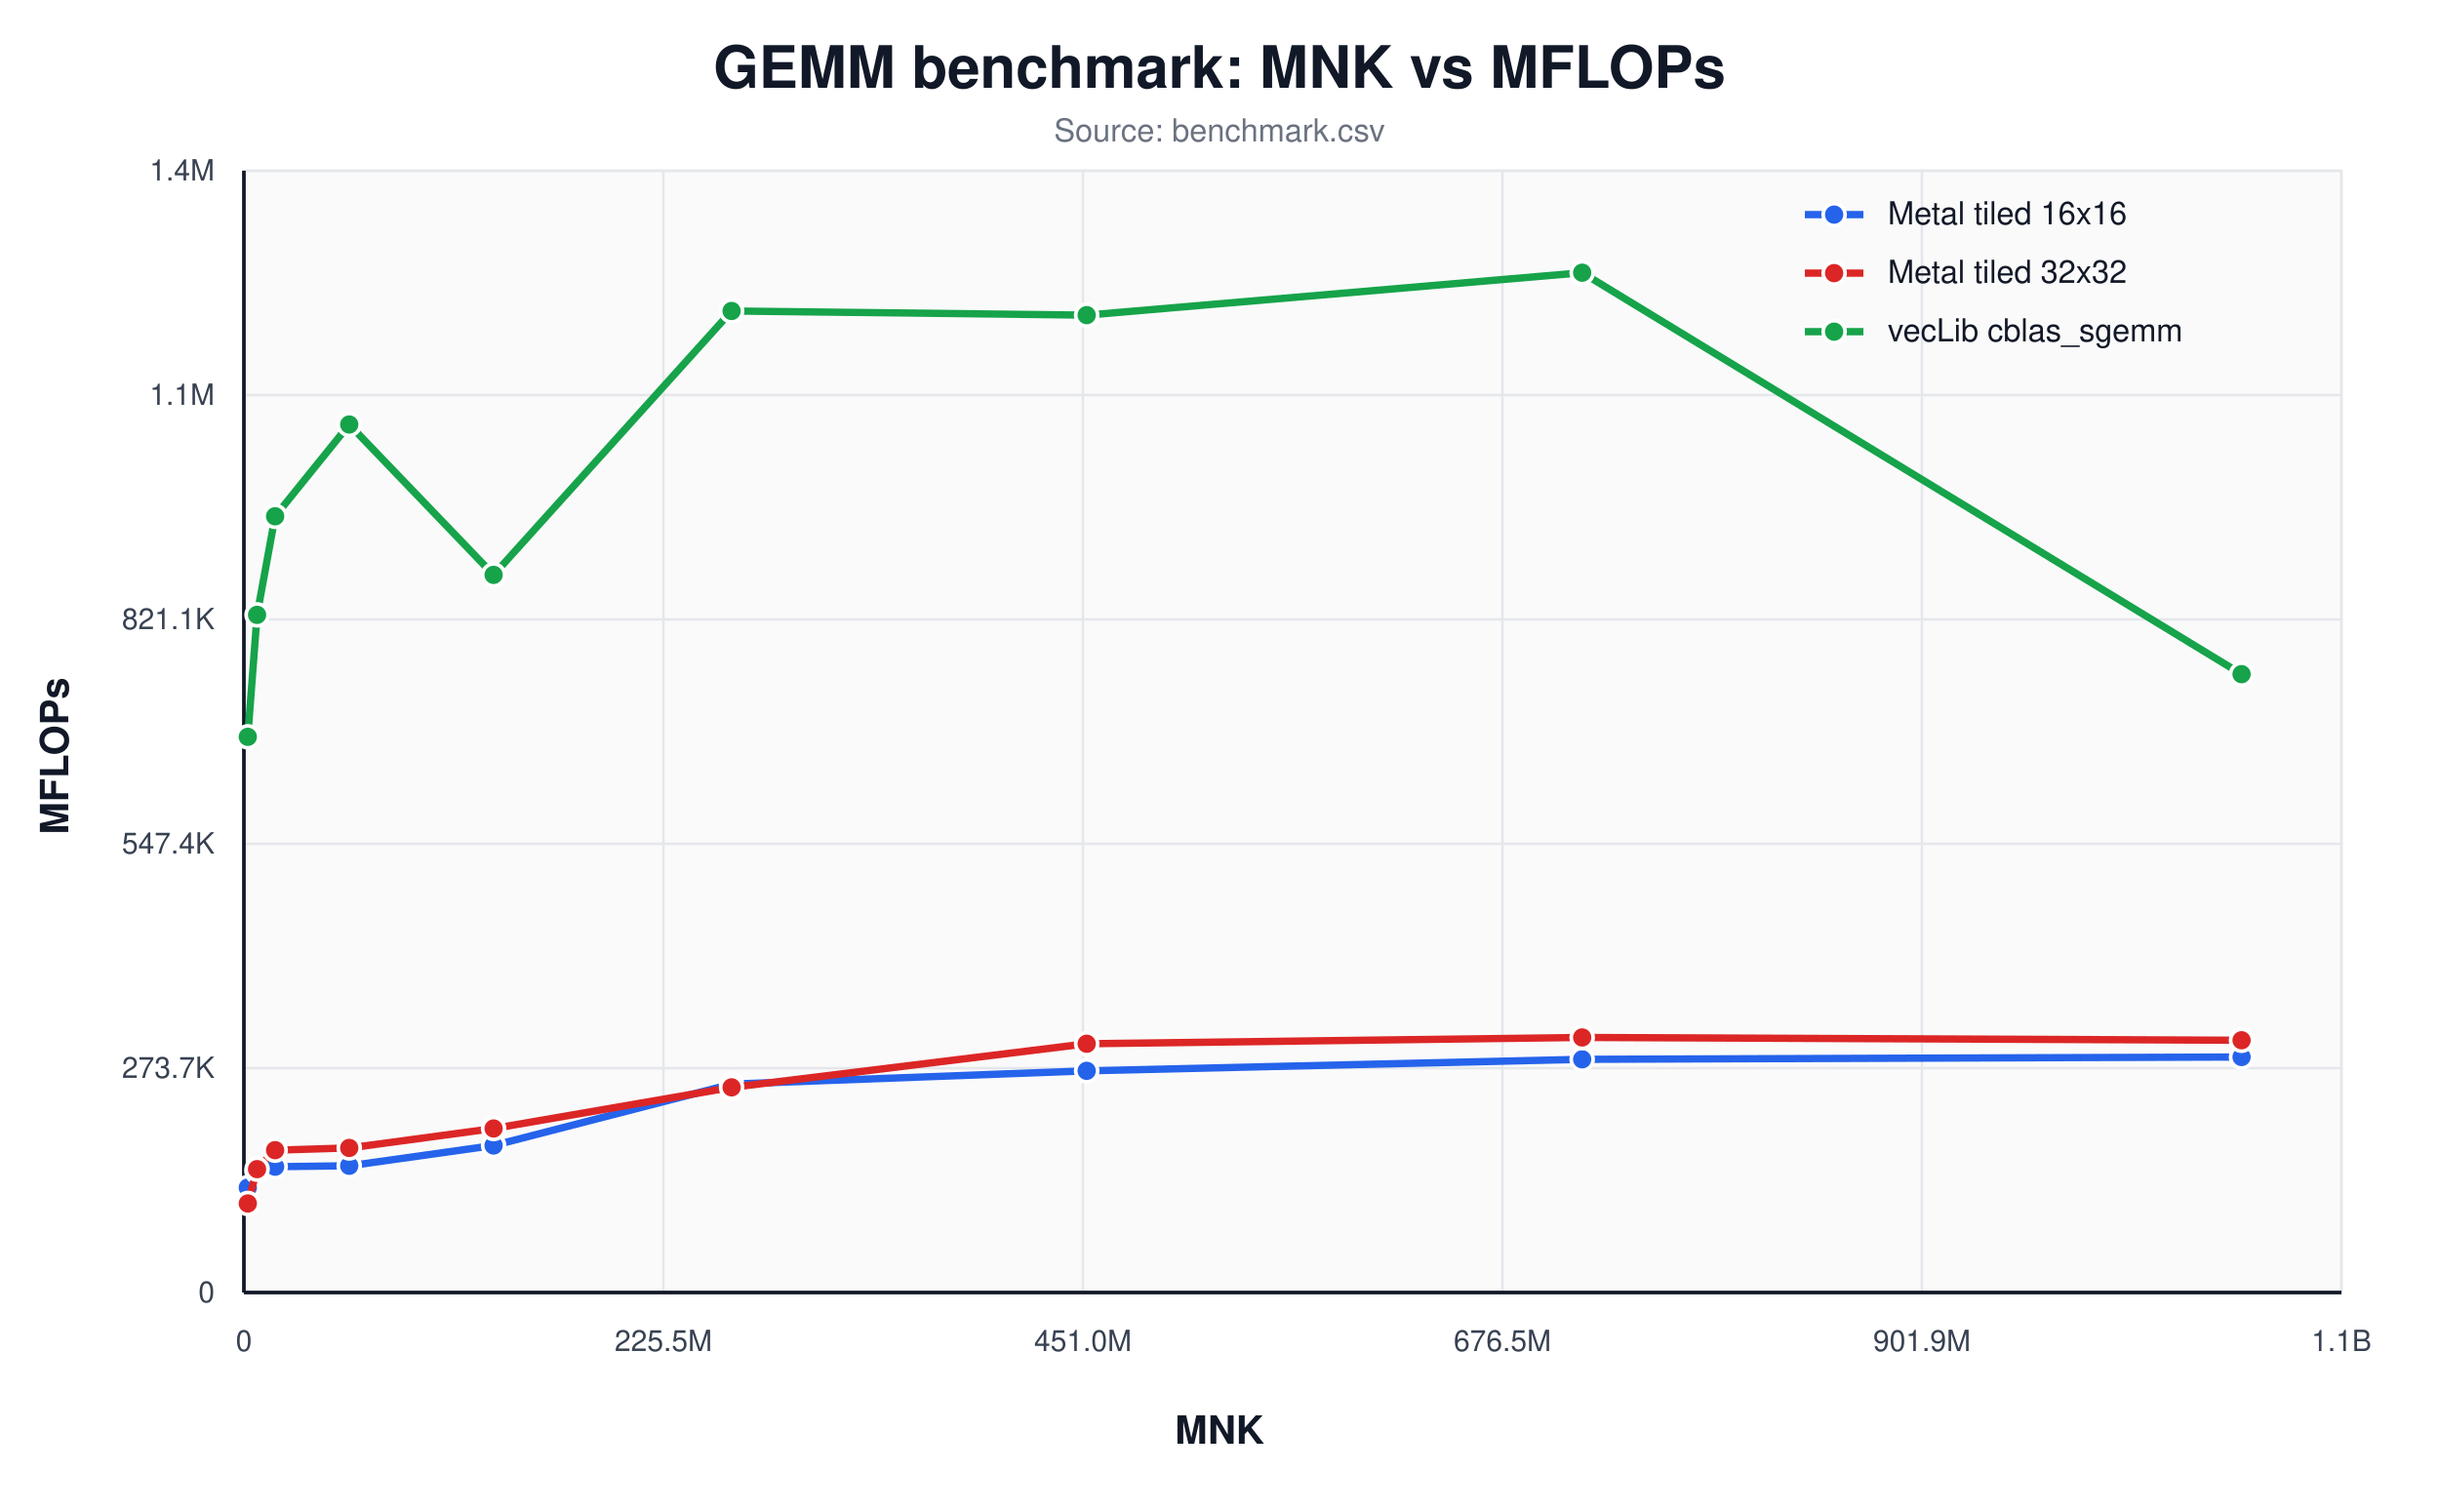
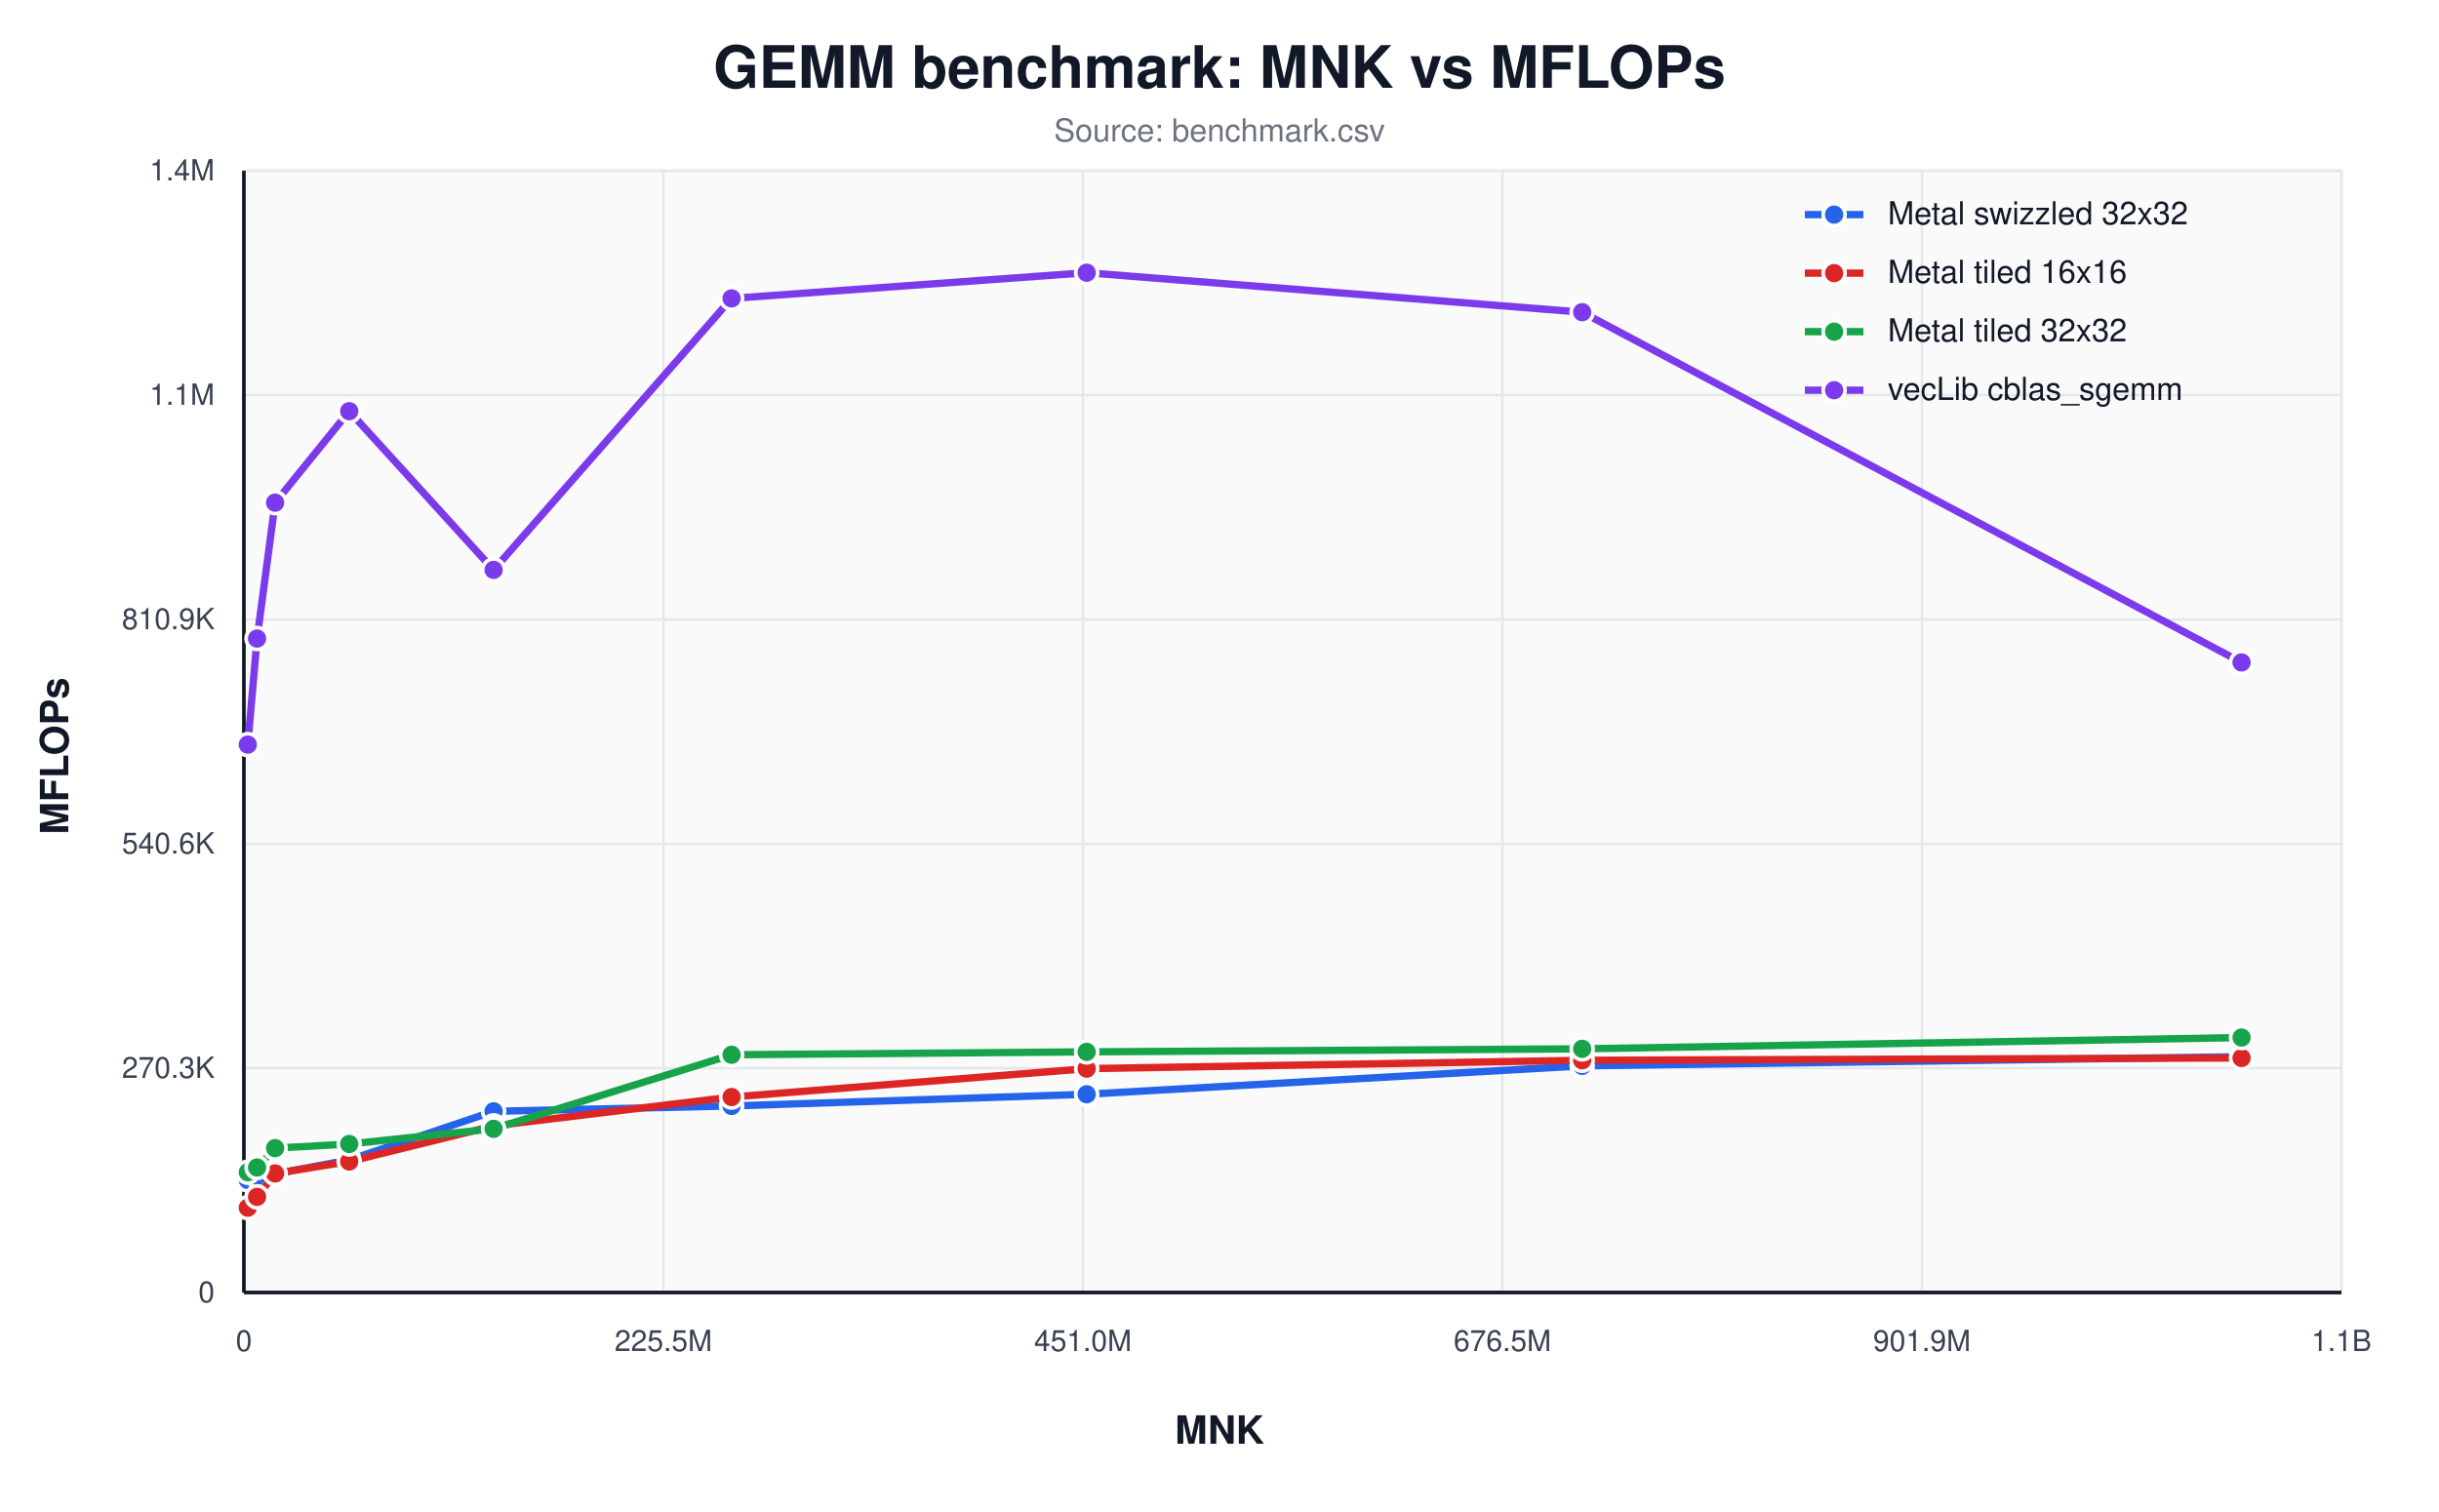
<svg xmlns="http://www.w3.org/2000/svg" width="1000" height="620" viewBox="0 0 1000 620">
  <rect width="100%" height="100%" fill="#ffffff" />
  <text x="500.00" y="36.00" fill="#111827" font-size="24" font-family="Helvetica, Arial, sans-serif" text-anchor="middle" font-weight="700">GEMM benchmark: MNK vs MFLOPs</text>
  <text x="500.00" y="58.00" fill="#6b7280" font-size="13" font-family="Helvetica, Arial, sans-serif" text-anchor="middle">Source: benchmark.csv</text>
  <rect x="100" y="70" width="860" height="460" fill="#fafafa" stroke="#e5e7eb" />
  <line x1="100.00" y1="530.00" x2="960.00" y2="530.00" stroke="#e5e7eb" stroke-width="1" />
  <text x="88.00" y="534.00" fill="#374151" font-size="12" font-family="Helvetica, Arial, sans-serif" text-anchor="end">0</text>
  <line x1="100.00" y1="438.00" x2="960.00" y2="438.00" stroke="#e5e7eb" stroke-width="1" />
-   <text x="88.00" y="442.00" fill="#374151" font-size="12" font-family="Helvetica, Arial, sans-serif" text-anchor="end">273.7K</text>
+   <text x="88.00" y="442.00" fill="#374151" font-size="12" font-family="Helvetica, Arial, sans-serif" text-anchor="end">270.3K</text>
  <line x1="100.00" y1="346.00" x2="960.00" y2="346.00" stroke="#e5e7eb" stroke-width="1" />
-   <text x="88.00" y="350.00" fill="#374151" font-size="12" font-family="Helvetica, Arial, sans-serif" text-anchor="end">547.4K</text>
+   <text x="88.00" y="350.00" fill="#374151" font-size="12" font-family="Helvetica, Arial, sans-serif" text-anchor="end">540.6K</text>
  <line x1="100.00" y1="254.00" x2="960.00" y2="254.00" stroke="#e5e7eb" stroke-width="1" />
-   <text x="88.00" y="258.00" fill="#374151" font-size="12" font-family="Helvetica, Arial, sans-serif" text-anchor="end">821.1K</text>
+   <text x="88.00" y="258.00" fill="#374151" font-size="12" font-family="Helvetica, Arial, sans-serif" text-anchor="end">810.9K</text>
  <line x1="100.00" y1="162.00" x2="960.00" y2="162.00" stroke="#e5e7eb" stroke-width="1" />
  <text x="88.00" y="166.00" fill="#374151" font-size="12" font-family="Helvetica, Arial, sans-serif" text-anchor="end">1.1M</text>
  <line x1="100.00" y1="70.00" x2="960.00" y2="70.00" stroke="#e5e7eb" stroke-width="1" />
  <text x="88.00" y="74.00" fill="#374151" font-size="12" font-family="Helvetica, Arial, sans-serif" text-anchor="end">1.4M</text>
  <line x1="100.00" y1="70.00" x2="100.00" y2="530.00" stroke="#e5e7eb" stroke-width="1" />
  <text x="100.00" y="554.00" fill="#374151" font-size="12" font-family="Helvetica, Arial, sans-serif" text-anchor="middle">0</text>
  <line x1="272.00" y1="70.00" x2="272.00" y2="530.00" stroke="#e5e7eb" stroke-width="1" />
  <text x="272.00" y="554.00" fill="#374151" font-size="12" font-family="Helvetica, Arial, sans-serif" text-anchor="middle">225.5M</text>
  <line x1="444.00" y1="70.00" x2="444.00" y2="530.00" stroke="#e5e7eb" stroke-width="1" />
  <text x="444.00" y="554.00" fill="#374151" font-size="12" font-family="Helvetica, Arial, sans-serif" text-anchor="middle">451.0M</text>
  <line x1="616.00" y1="70.00" x2="616.00" y2="530.00" stroke="#e5e7eb" stroke-width="1" />
  <text x="616.00" y="554.00" fill="#374151" font-size="12" font-family="Helvetica, Arial, sans-serif" text-anchor="middle">676.5M</text>
  <line x1="788.00" y1="70.00" x2="788.00" y2="530.00" stroke="#e5e7eb" stroke-width="1" />
  <text x="788.00" y="554.00" fill="#374151" font-size="12" font-family="Helvetica, Arial, sans-serif" text-anchor="middle">901.9M</text>
  <line x1="960.00" y1="70.00" x2="960.00" y2="530.00" stroke="#e5e7eb" stroke-width="1" />
  <text x="960.00" y="554.00" fill="#374151" font-size="12" font-family="Helvetica, Arial, sans-serif" text-anchor="middle">1.1B</text>
  <line x1="100.00" y1="530.00" x2="960.00" y2="530.00" stroke="#111827" stroke-width="1.5" />
  <line x1="100.00" y1="70.00" x2="100.00" y2="530.00" stroke="#111827" stroke-width="1.5" />
  <text x="500.00" y="592.00" fill="#111827" font-size="16" font-family="Helvetica, Arial, sans-serif" text-anchor="middle" font-weight="600">MNK</text>
  <text x="28.00" y="310.00" fill="#111827" font-size="16" font-family="Helvetica, Arial, sans-serif" text-anchor="middle" font-weight="600" transform="rotate(-90 28 310.00)">MFLOPs</text>
-   <polyline points="101.60,486.97 105.40,480.45 112.80,478.41 143.19,478.03 202.38,469.71 299.96,444.53 445.54,439.10 648.70,434.38 919.05,433.43" fill="none" stroke="#2563eb" stroke-width="3" stroke-linecap="round" stroke-linejoin="round" />
-   <circle cx="101.60" cy="486.97" r="4.50" fill="#2563eb" stroke="#ffffff" stroke-width="1.5" />
-   <circle cx="105.40" cy="480.45" r="4.50" fill="#2563eb" stroke="#ffffff" stroke-width="1.5" />
-   <circle cx="112.80" cy="478.41" r="4.50" fill="#2563eb" stroke="#ffffff" stroke-width="1.5" />
-   <circle cx="143.19" cy="478.03" r="4.50" fill="#2563eb" stroke="#ffffff" stroke-width="1.5" />
-   <circle cx="202.38" cy="469.71" r="4.50" fill="#2563eb" stroke="#ffffff" stroke-width="1.5" />
-   <circle cx="299.96" cy="444.53" r="4.50" fill="#2563eb" stroke="#ffffff" stroke-width="1.5" />
-   <circle cx="445.54" cy="439.10" r="4.50" fill="#2563eb" stroke="#ffffff" stroke-width="1.5" />
-   <circle cx="648.70" cy="434.38" r="4.50" fill="#2563eb" stroke="#ffffff" stroke-width="1.5" />
-   <circle cx="919.05" cy="433.43" r="4.50" fill="#2563eb" stroke="#ffffff" stroke-width="1.5" />
+   <polyline points="101.60,483.86 105.40,482.28 112.80,481.33 143.19,475.63 202.38,455.70 299.96,453.50 445.54,448.70 648.70,437.05 919.05,433.31" fill="none" stroke="#2563eb" stroke-width="3" stroke-linecap="round" stroke-linejoin="round" />
+   <circle cx="101.60" cy="483.86" r="4.50" fill="#2563eb" stroke="#ffffff" stroke-width="1.5" />
+   <circle cx="105.40" cy="482.28" r="4.50" fill="#2563eb" stroke="#ffffff" stroke-width="1.5" />
+   <circle cx="112.80" cy="481.33" r="4.50" fill="#2563eb" stroke="#ffffff" stroke-width="1.5" />
+   <circle cx="143.19" cy="475.63" r="4.50" fill="#2563eb" stroke="#ffffff" stroke-width="1.5" />
+   <circle cx="202.38" cy="455.70" r="4.50" fill="#2563eb" stroke="#ffffff" stroke-width="1.5" />
+   <circle cx="299.96" cy="453.50" r="4.50" fill="#2563eb" stroke="#ffffff" stroke-width="1.5" />
+   <circle cx="445.54" cy="448.70" r="4.50" fill="#2563eb" stroke="#ffffff" stroke-width="1.5" />
+   <circle cx="648.70" cy="437.05" r="4.50" fill="#2563eb" stroke="#ffffff" stroke-width="1.5" />
+   <circle cx="919.05" cy="433.31" r="4.50" fill="#2563eb" stroke="#ffffff" stroke-width="1.5" />
  <line x1="740.00" y1="88.00" x2="764.00" y2="88.00" stroke="#2563eb" stroke-width="3" />
  <circle cx="752.00" cy="88.00" r="4.50" fill="#2563eb" stroke="#ffffff" stroke-width="1.5" />
-   <text x="774.00" y="92.00" fill="#111827" font-size="13" font-family="Helvetica, Arial, sans-serif">Metal tiled 16x16</text>
-   <polyline points="101.60,493.49 105.40,479.41 112.80,471.63 143.19,470.72 202.38,462.74 299.96,445.88 445.54,427.99 648.70,425.41 919.05,426.56" fill="none" stroke="#dc2626" stroke-width="3" stroke-linecap="round" stroke-linejoin="round" />
-   <circle cx="101.60" cy="493.49" r="4.50" fill="#dc2626" stroke="#ffffff" stroke-width="1.5" />
-   <circle cx="105.40" cy="479.41" r="4.50" fill="#dc2626" stroke="#ffffff" stroke-width="1.5" />
-   <circle cx="112.80" cy="471.63" r="4.50" fill="#dc2626" stroke="#ffffff" stroke-width="1.5" />
-   <circle cx="143.19" cy="470.72" r="4.50" fill="#dc2626" stroke="#ffffff" stroke-width="1.5" />
-   <circle cx="202.38" cy="462.74" r="4.50" fill="#dc2626" stroke="#ffffff" stroke-width="1.5" />
-   <circle cx="299.96" cy="445.88" r="4.50" fill="#dc2626" stroke="#ffffff" stroke-width="1.5" />
-   <circle cx="445.54" cy="427.99" r="4.50" fill="#dc2626" stroke="#ffffff" stroke-width="1.5" />
-   <circle cx="648.70" cy="425.41" r="4.50" fill="#dc2626" stroke="#ffffff" stroke-width="1.5" />
-   <circle cx="919.05" cy="426.56" r="4.50" fill="#dc2626" stroke="#ffffff" stroke-width="1.5" />
+   <text x="774.00" y="92.00" fill="#111827" font-size="13" font-family="Helvetica, Arial, sans-serif">Metal swizzled 32x32</text>
+   <polyline points="101.60,495.22 105.40,490.78 112.80,481.17 143.19,476.28 202.38,461.67 299.96,449.84 445.54,438.20 648.70,434.78 919.05,433.82" fill="none" stroke="#dc2626" stroke-width="3" stroke-linecap="round" stroke-linejoin="round" />
+   <circle cx="101.60" cy="495.22" r="4.50" fill="#dc2626" stroke="#ffffff" stroke-width="1.5" />
+   <circle cx="105.40" cy="490.78" r="4.50" fill="#dc2626" stroke="#ffffff" stroke-width="1.5" />
+   <circle cx="112.80" cy="481.17" r="4.50" fill="#dc2626" stroke="#ffffff" stroke-width="1.5" />
+   <circle cx="143.19" cy="476.28" r="4.50" fill="#dc2626" stroke="#ffffff" stroke-width="1.5" />
+   <circle cx="202.38" cy="461.67" r="4.50" fill="#dc2626" stroke="#ffffff" stroke-width="1.5" />
+   <circle cx="299.96" cy="449.84" r="4.50" fill="#dc2626" stroke="#ffffff" stroke-width="1.5" />
+   <circle cx="445.54" cy="438.20" r="4.50" fill="#dc2626" stroke="#ffffff" stroke-width="1.5" />
+   <circle cx="648.70" cy="434.78" r="4.50" fill="#dc2626" stroke="#ffffff" stroke-width="1.5" />
+   <circle cx="919.05" cy="433.82" r="4.50" fill="#dc2626" stroke="#ffffff" stroke-width="1.5" />
  <line x1="740.00" y1="112.00" x2="764.00" y2="112.00" stroke="#dc2626" stroke-width="3" />
  <circle cx="752.00" cy="112.00" r="4.50" fill="#dc2626" stroke="#ffffff" stroke-width="1.5" />
-   <text x="774.00" y="116.00" fill="#111827" font-size="13" font-family="Helvetica, Arial, sans-serif">Metal tiled 32x32</text>
-   <polyline points="101.60,302.14 105.40,252.13 112.80,211.71 143.19,174.07 202.38,235.73 299.96,127.52 445.54,129.22 648.70,111.82 919.05,276.44" fill="none" stroke="#16a34a" stroke-width="3" stroke-linecap="round" stroke-linejoin="round" />
-   <circle cx="101.60" cy="302.14" r="4.50" fill="#16a34a" stroke="#ffffff" stroke-width="1.5" />
-   <circle cx="105.40" cy="252.13" r="4.50" fill="#16a34a" stroke="#ffffff" stroke-width="1.5" />
-   <circle cx="112.80" cy="211.71" r="4.50" fill="#16a34a" stroke="#ffffff" stroke-width="1.5" />
-   <circle cx="143.19" cy="174.07" r="4.50" fill="#16a34a" stroke="#ffffff" stroke-width="1.5" />
-   <circle cx="202.38" cy="235.73" r="4.50" fill="#16a34a" stroke="#ffffff" stroke-width="1.5" />
-   <circle cx="299.96" cy="127.52" r="4.50" fill="#16a34a" stroke="#ffffff" stroke-width="1.5" />
-   <circle cx="445.54" cy="129.22" r="4.50" fill="#16a34a" stroke="#ffffff" stroke-width="1.5" />
-   <circle cx="648.70" cy="111.82" r="4.50" fill="#16a34a" stroke="#ffffff" stroke-width="1.5" />
-   <circle cx="919.05" cy="276.44" r="4.50" fill="#16a34a" stroke="#ffffff" stroke-width="1.5" />
+   <text x="774.00" y="116.00" fill="#111827" font-size="13" font-family="Helvetica, Arial, sans-serif">Metal tiled 16x16</text>
+   <polyline points="101.60,480.67 105.40,478.74 112.80,470.80 143.19,469.09 202.38,462.87 299.96,432.51 445.54,431.32 648.70,430.07 919.05,425.46" fill="none" stroke="#16a34a" stroke-width="3" stroke-linecap="round" stroke-linejoin="round" />
+   <circle cx="101.60" cy="480.67" r="4.50" fill="#16a34a" stroke="#ffffff" stroke-width="1.5" />
+   <circle cx="105.40" cy="478.74" r="4.50" fill="#16a34a" stroke="#ffffff" stroke-width="1.5" />
+   <circle cx="112.80" cy="470.80" r="4.50" fill="#16a34a" stroke="#ffffff" stroke-width="1.5" />
+   <circle cx="143.19" cy="469.09" r="4.50" fill="#16a34a" stroke="#ffffff" stroke-width="1.5" />
+   <circle cx="202.38" cy="462.87" r="4.50" fill="#16a34a" stroke="#ffffff" stroke-width="1.5" />
+   <circle cx="299.96" cy="432.51" r="4.50" fill="#16a34a" stroke="#ffffff" stroke-width="1.5" />
+   <circle cx="445.54" cy="431.32" r="4.50" fill="#16a34a" stroke="#ffffff" stroke-width="1.5" />
+   <circle cx="648.70" cy="430.07" r="4.50" fill="#16a34a" stroke="#ffffff" stroke-width="1.5" />
+   <circle cx="919.05" cy="425.46" r="4.50" fill="#16a34a" stroke="#ffffff" stroke-width="1.5" />
  <line x1="740.00" y1="136.00" x2="764.00" y2="136.00" stroke="#16a34a" stroke-width="3" />
  <circle cx="752.00" cy="136.00" r="4.50" fill="#16a34a" stroke="#ffffff" stroke-width="1.5" />
-   <text x="774.00" y="140.00" fill="#111827" font-size="13" font-family="Helvetica, Arial, sans-serif">vecLib cblas_sgemm</text>
+   <text x="774.00" y="140.00" fill="#111827" font-size="13" font-family="Helvetica, Arial, sans-serif">Metal tiled 32x32</text>
+   <polyline points="101.60,305.33 105.40,261.83 112.80,206.12 143.19,168.61 202.38,233.69 299.96,122.36 445.54,111.82 648.70,128.02 919.05,271.63" fill="none" stroke="#7c3aed" stroke-width="3" stroke-linecap="round" stroke-linejoin="round" />
+   <circle cx="101.60" cy="305.33" r="4.50" fill="#7c3aed" stroke="#ffffff" stroke-width="1.5" />
+   <circle cx="105.40" cy="261.83" r="4.50" fill="#7c3aed" stroke="#ffffff" stroke-width="1.5" />
+   <circle cx="112.80" cy="206.12" r="4.50" fill="#7c3aed" stroke="#ffffff" stroke-width="1.5" />
+   <circle cx="143.19" cy="168.61" r="4.50" fill="#7c3aed" stroke="#ffffff" stroke-width="1.5" />
+   <circle cx="202.38" cy="233.69" r="4.50" fill="#7c3aed" stroke="#ffffff" stroke-width="1.5" />
+   <circle cx="299.96" cy="122.36" r="4.50" fill="#7c3aed" stroke="#ffffff" stroke-width="1.5" />
+   <circle cx="445.54" cy="111.82" r="4.50" fill="#7c3aed" stroke="#ffffff" stroke-width="1.5" />
+   <circle cx="648.70" cy="128.02" r="4.50" fill="#7c3aed" stroke="#ffffff" stroke-width="1.5" />
+   <circle cx="919.05" cy="271.63" r="4.50" fill="#7c3aed" stroke="#ffffff" stroke-width="1.5" />
+   <line x1="740.00" y1="160.00" x2="764.00" y2="160.00" stroke="#7c3aed" stroke-width="3" />
+   <circle cx="752.00" cy="160.00" r="4.50" fill="#7c3aed" stroke="#ffffff" stroke-width="1.5" />
+   <text x="774.00" y="164.00" fill="#111827" font-size="13" font-family="Helvetica, Arial, sans-serif">vecLib cblas_sgemm</text>
</svg>
